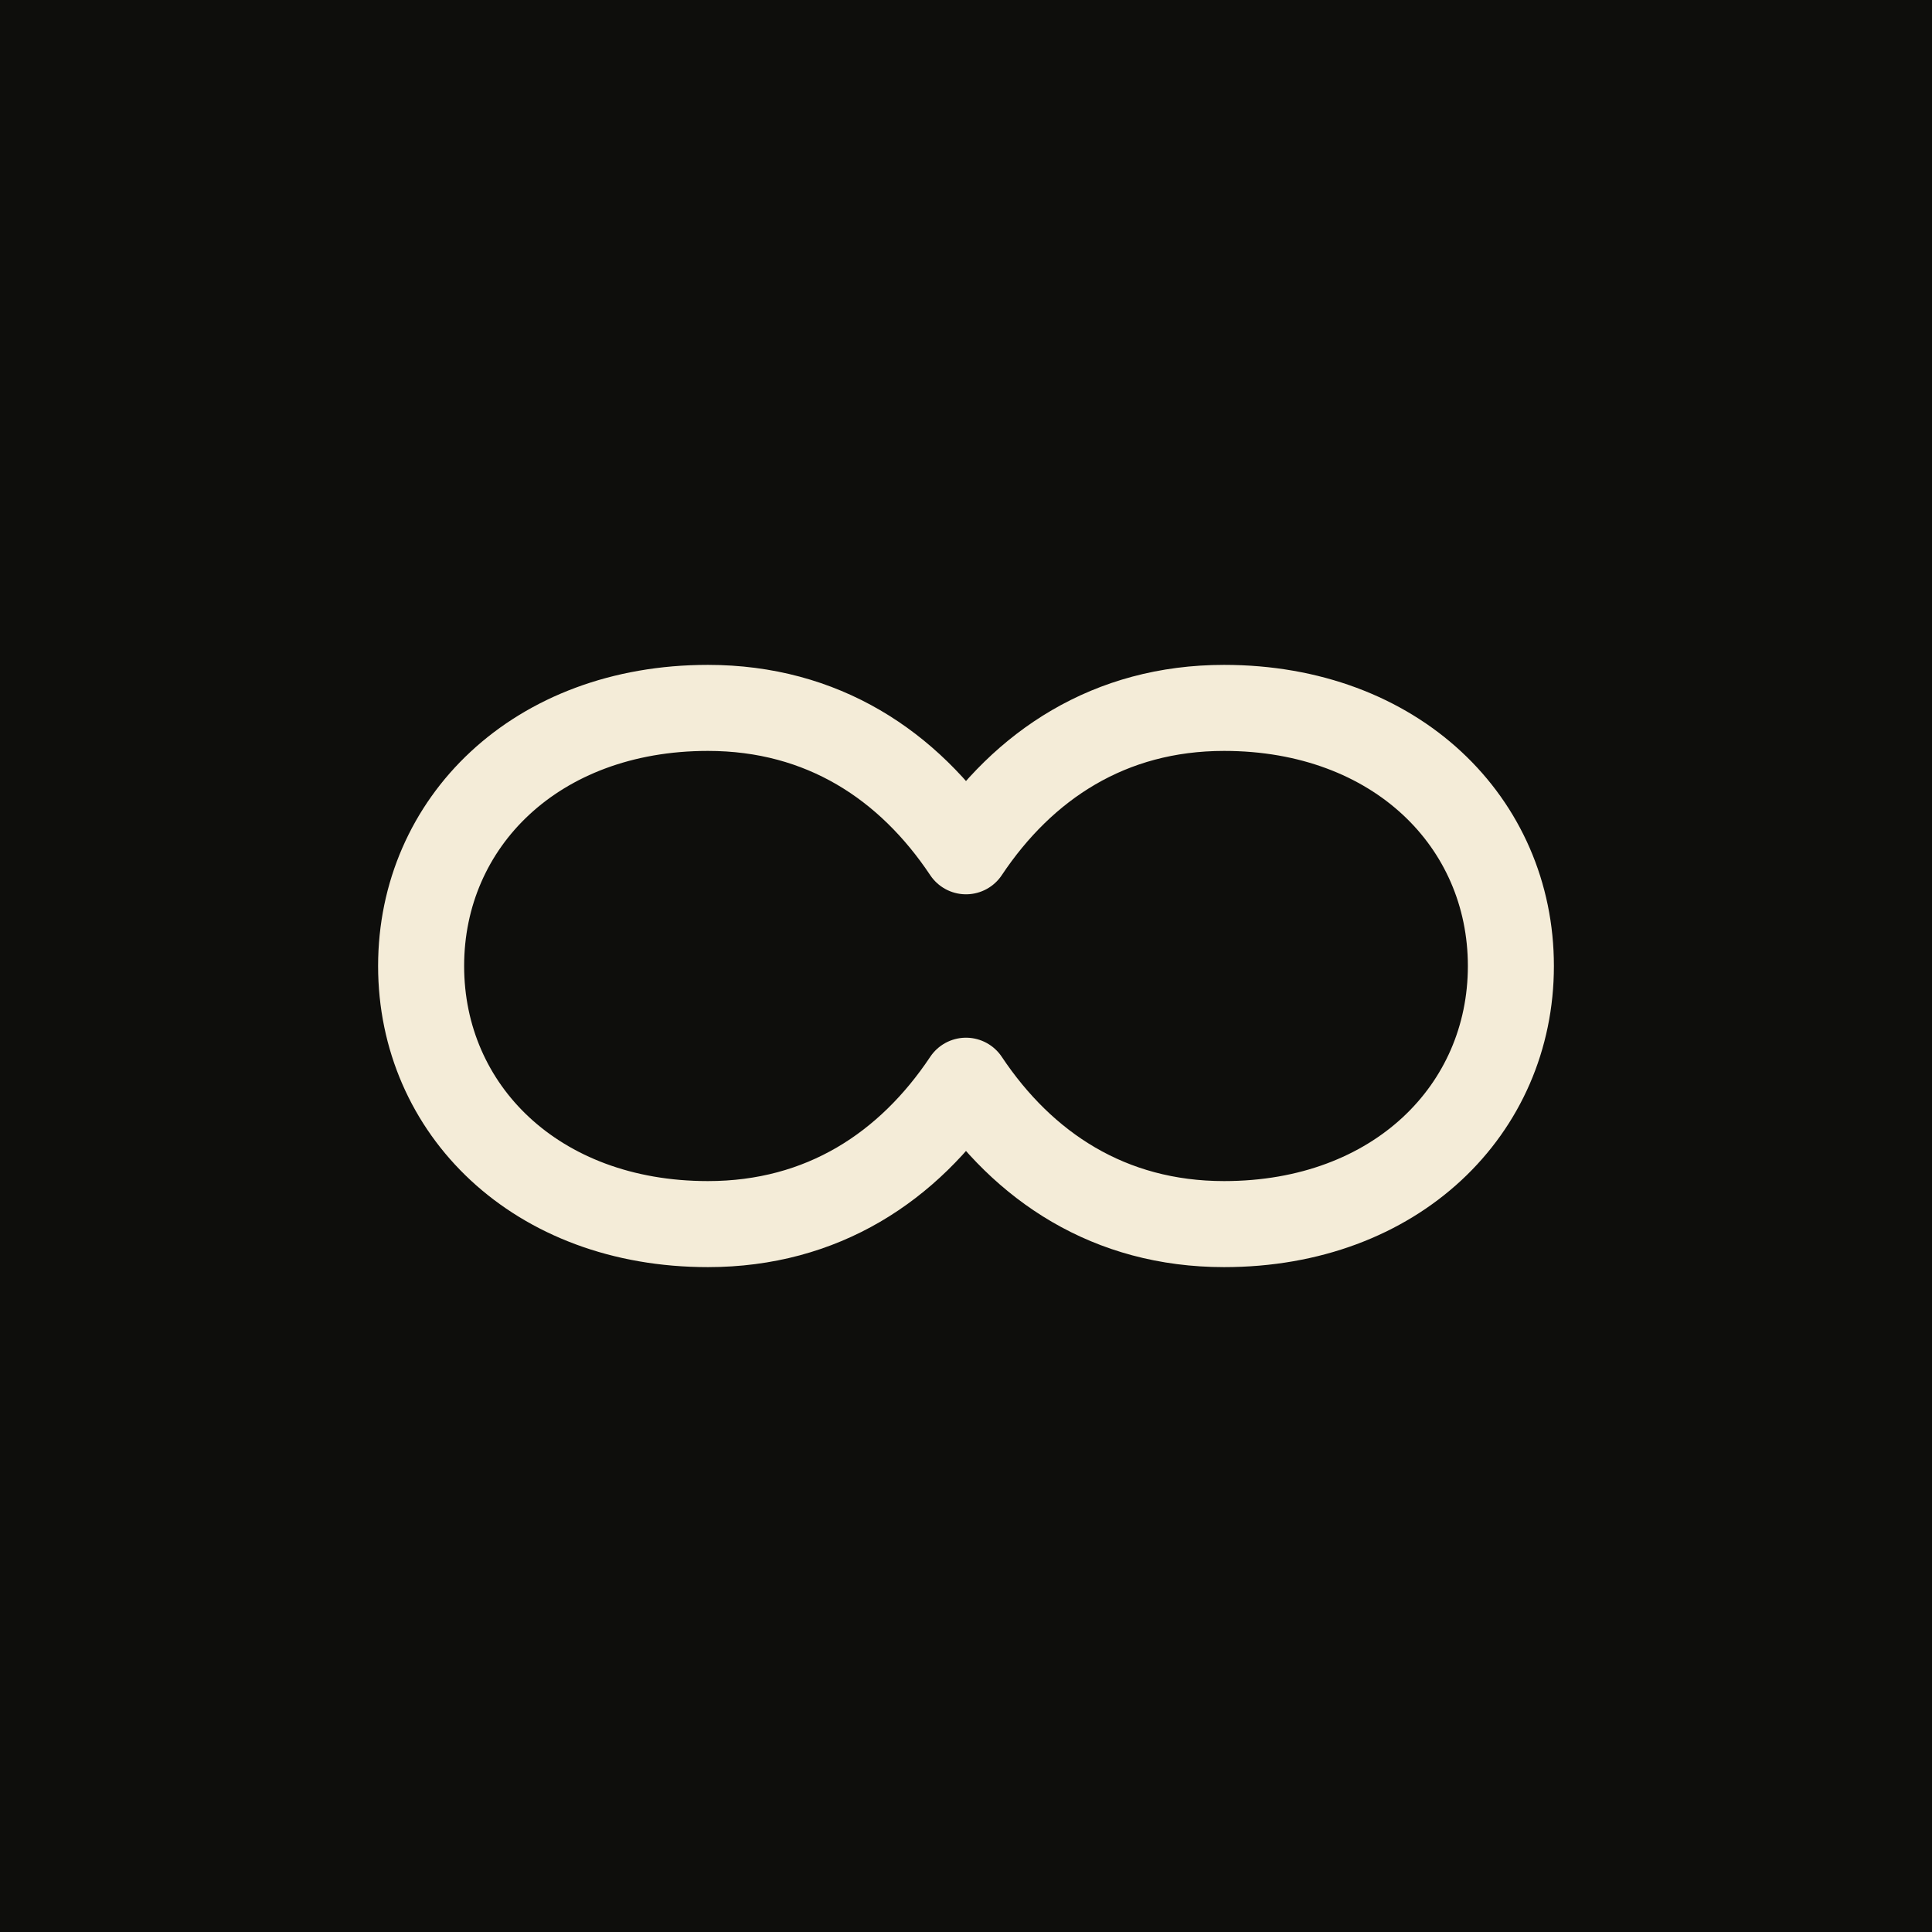
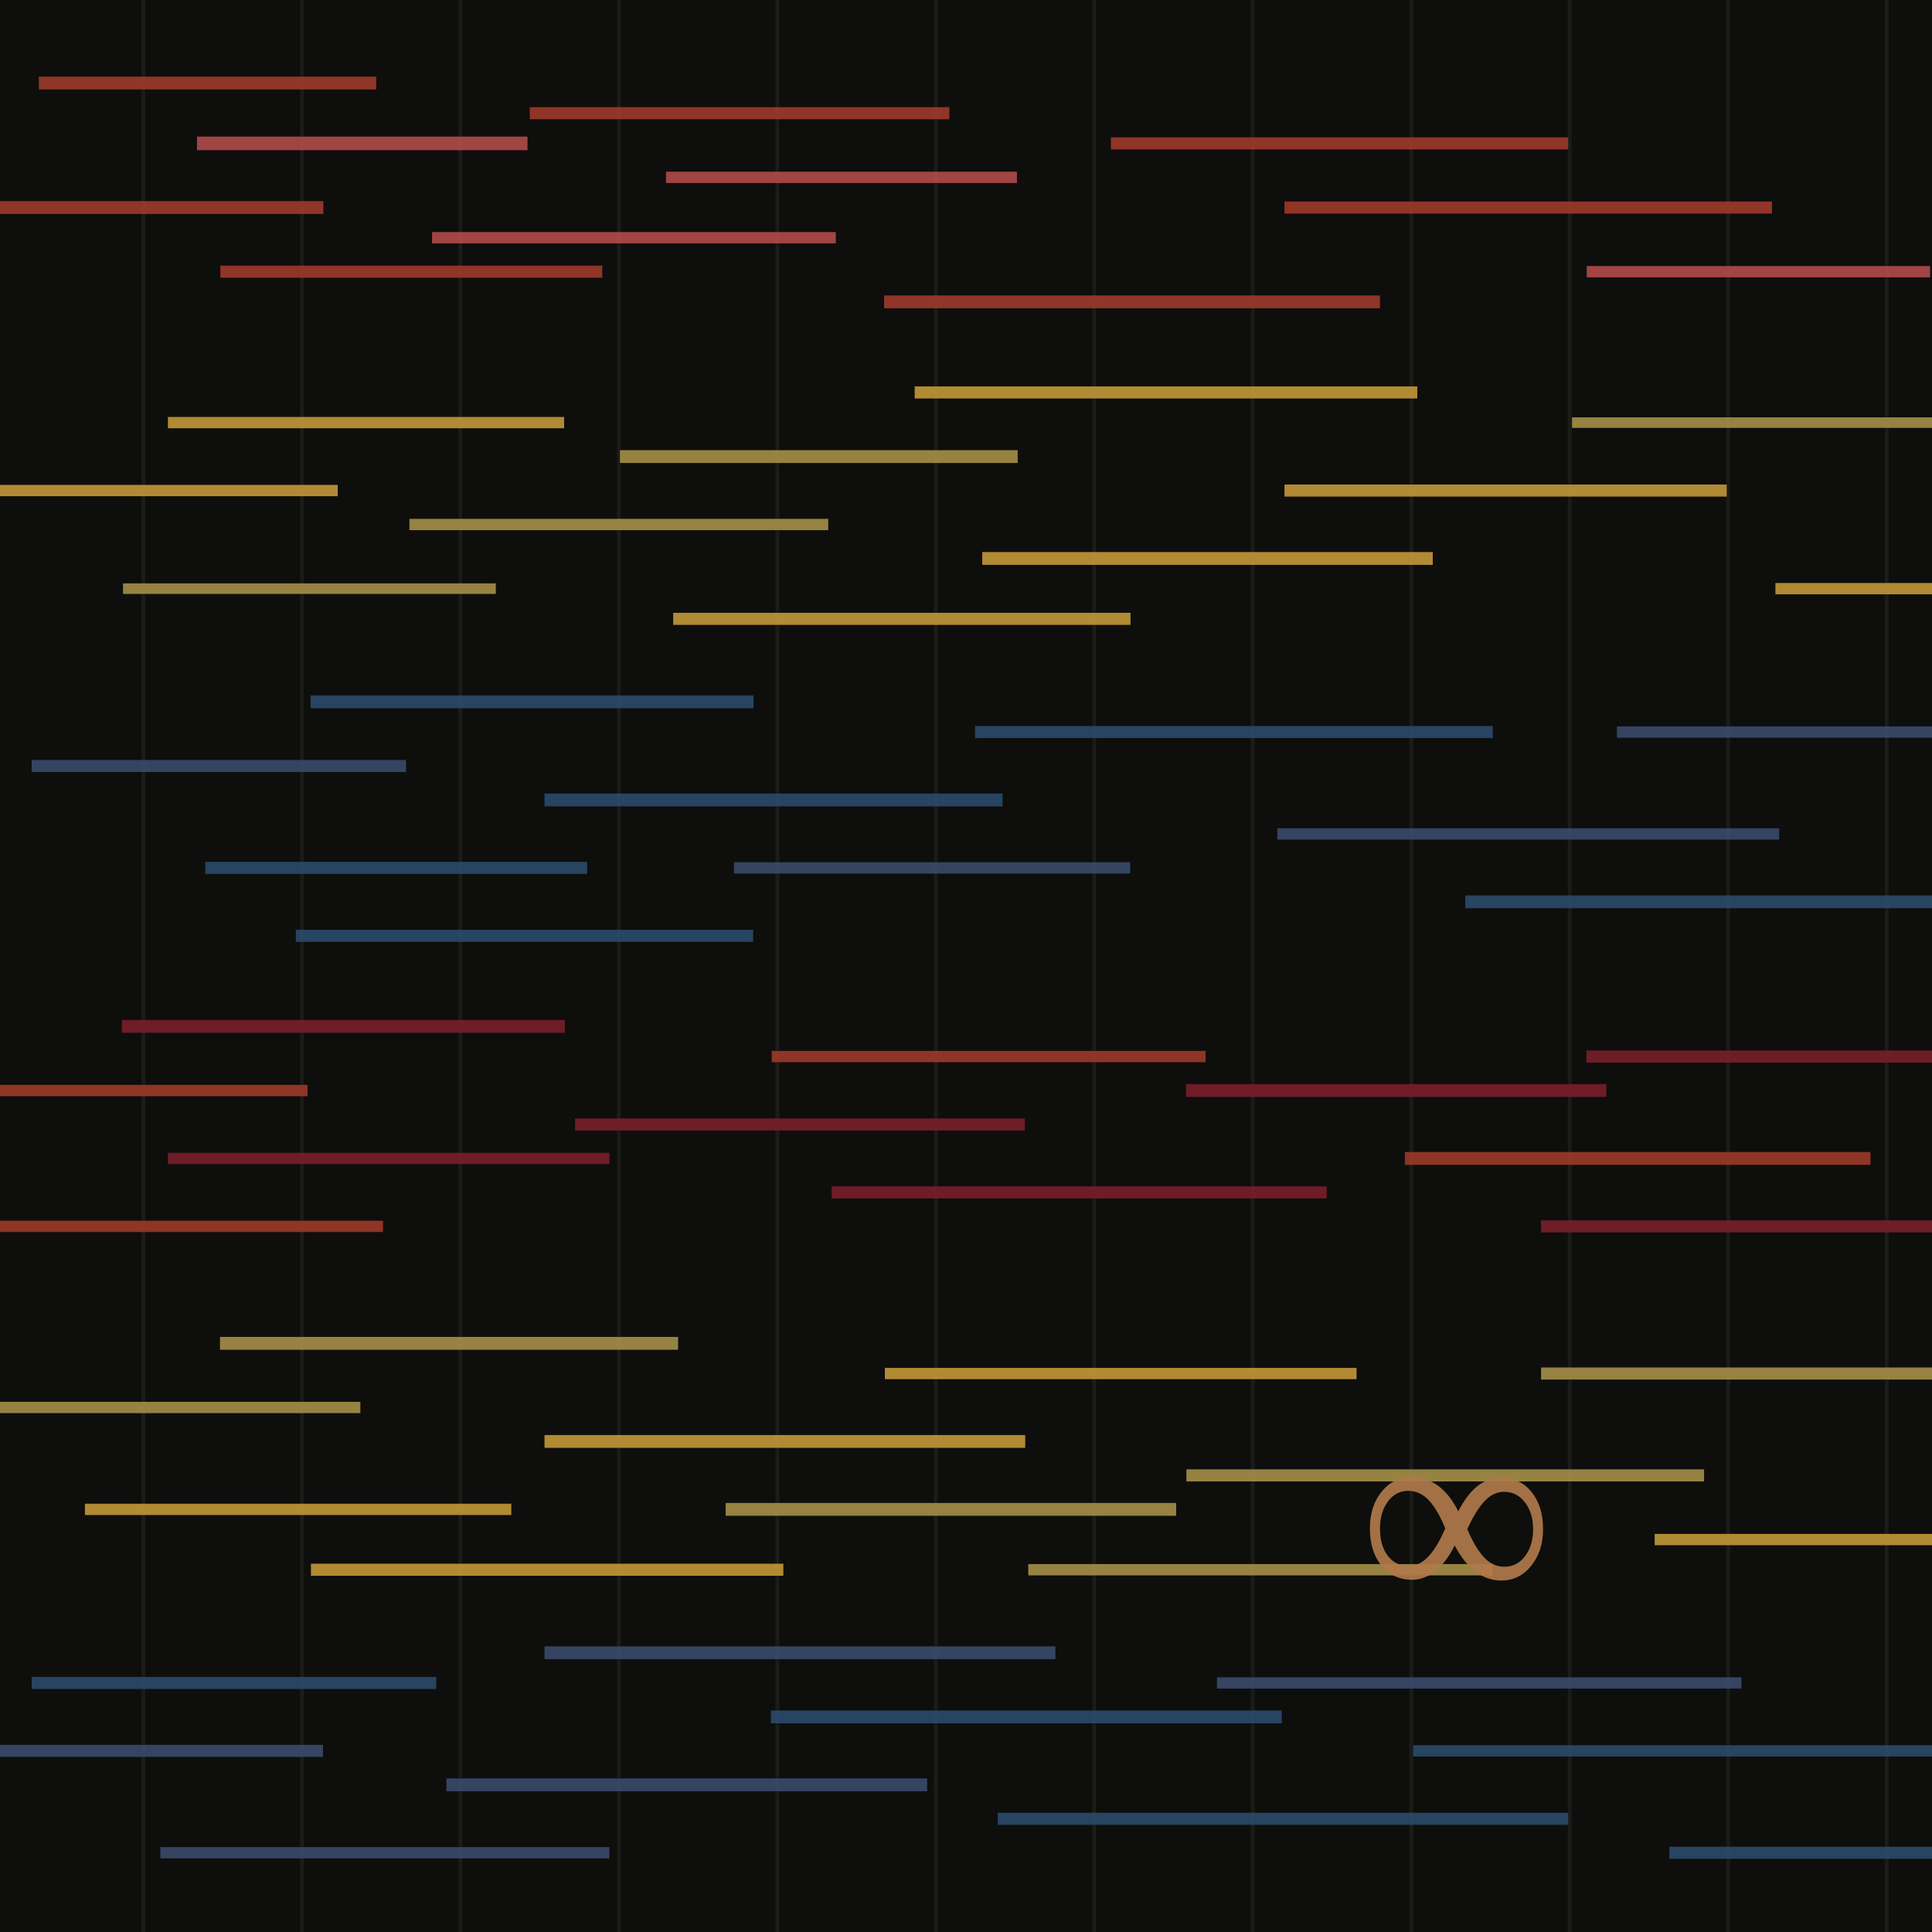
<svg xmlns="http://www.w3.org/2000/svg" viewBox="0 0 512 512" role="img" aria-label="Heirloom">
  <rect width="512" height="512" fill="#0e0e0c" />
-   <g transform="translate(256 256) scale(0.76) translate(-256 -256)">
-     <path d="M136 256 C136 206 176 166 236 166 C276 166 306 186 326 216 C346 186 376 166 416 166 C476 166 516 206 516 256 C516 306 476 346 416 346 C376 346 346 326 326 296 C306 326 276 346 236 346 C176 346 136 306 136 256 Z" fill="none" stroke="#f4ecd8" stroke-width="30" stroke-linecap="round" stroke-linejoin="round" transform="translate(-70,0)" />
+   <g stroke="rgba(244,236,216,0.06)" stroke-width="1">
+     <line x1="38" y1="0" x2="38" y2="512" />
+     <line x1="80" y1="0" x2="80" y2="512" />
+     <line x1="122" y1="0" x2="122" y2="512" />
+     <line x1="164" y1="0" x2="164" y2="512" />
+     <line x1="206" y1="0" x2="206" y2="512" />
+     <line x1="248" y1="0" x2="248" y2="512" />
+     <line x1="290" y1="0" x2="290" y2="512" />
+     <line x1="332" y1="0" x2="332" y2="512" />
+     <line x1="374" y1="0" x2="374" y2="512" />
+     <line x1="416" y1="0" x2="416" y2="512" />
+     <line x1="458" y1="0" x2="458" y2="512" />
+     <line x1="500" y1="0" x2="500" y2="512" />
  </g>
+   <g stroke-linecap="square" opacity="0.9">
+     <line x1="12" y1="22" x2="98" y2="22" stroke="#9f3a2a" stroke-width="3.4" />
+     <line x1="142" y1="30" x2="250" y2="30" stroke="#9f3a2a" stroke-width="3.2" />
+     <line x1="54" y1="38" x2="138" y2="38" stroke="#b14a4a" stroke-width="3.6" />
+     <line x1="296" y1="38" x2="414" y2="38" stroke="#9f3a2a" stroke-width="3.2" />
+     <line x1="178" y1="47" x2="268" y2="47" stroke="#b14a4a" stroke-width="3.0" />
+     <line x1="0" y1="55" x2="84" y2="55" stroke="#9f3a2a" stroke-width="3.4" />
+     <line x1="342" y1="55" x2="468" y2="55" stroke="#9f3a2a" stroke-width="3.2" />
+     <line x1="116" y1="63" x2="220" y2="63" stroke="#b14a4a" stroke-width="3.0" />
+     <line x1="60" y1="72" x2="158" y2="72" stroke="#9f3a2a" stroke-width="3.2" />
+     <line x1="422" y1="72" x2="510" y2="72" stroke="#b14a4a" stroke-width="3.0" />
+     <line x1="236" y1="80" x2="364" y2="80" stroke="#9f3a2a" stroke-width="3.4" />
+   </g>
+   <g stroke-linecap="square" opacity="0.88">
+     <line x1="244" y1="104" x2="374" y2="104" stroke="#c69a3a" stroke-width="3.2" />
+     <line x1="46" y1="112" x2="148" y2="112" stroke="#c69a3a" stroke-width="3.0" />
+     <line x1="418" y1="112" x2="512" y2="112" stroke="#a89248" stroke-width="2.8" />
+     <line x1="166" y1="121" x2="268" y2="121" stroke="#a89248" stroke-width="3.4" />
+     <line x1="0" y1="130" x2="88" y2="130" stroke="#c69a3a" stroke-width="3.0" />
+     <line x1="342" y1="130" x2="456" y2="130" stroke="#c69a3a" stroke-width="3.2" />
+     <line x1="110" y1="139" x2="218" y2="139" stroke="#a89248" stroke-width="3.0" />
+     <line x1="262" y1="148" x2="378" y2="148" stroke="#c69a3a" stroke-width="3.4" />
+     <line x1="34" y1="156" x2="130" y2="156" stroke="#a89248" stroke-width="2.8" />
+     <line x1="180" y1="164" x2="298" y2="164" stroke="#c69a3a" stroke-width="3.2" />
+     <line x1="472" y1="156" x2="512" y2="156" stroke="#c69a3a" stroke-width="3.0" />
+   </g>
+   <g stroke-linecap="square" opacity="0.9">
+     <line x1="84" y1="186" x2="198" y2="186" stroke="#2a4a6a" stroke-width="3.4" />
+     <line x1="260" y1="194" x2="394" y2="194" stroke="#2a4a6a" stroke-width="3.2" />
+     <line x1="430" y1="194" x2="512" y2="194" stroke="#3a4a6a" stroke-width="3.0" />
+     <line x1="10" y1="203" x2="106" y2="203" stroke="#3a4a6a" stroke-width="3.2" />
+     <line x1="146" y1="212" x2="264" y2="212" stroke="#2a4a6a" stroke-width="3.4" />
+     <line x1="340" y1="221" x2="470" y2="221" stroke="#3a4a6a" stroke-width="3.0" />
+     <line x1="56" y1="230" x2="154" y2="230" stroke="#2a4a6a" stroke-width="3.2" />
+     <line x1="196" y1="230" x2="298" y2="230" stroke="#3a4a6a" stroke-width="3.0" />
+     <line x1="390" y1="239" x2="512" y2="239" stroke="#2a4a6a" stroke-width="3.4" />
+     <line x1="80" y1="248" x2="198" y2="248" stroke="#2a4a6a" stroke-width="3.2" />
+   </g>
+   <g stroke-linecap="square" opacity="0.88">
+     <line x1="34" y1="272" x2="148" y2="272" stroke="#7a1f2b" stroke-width="3.4" />
+     <line x1="206" y1="280" x2="318" y2="280" stroke="#9f3a2a" stroke-width="3.0" />
+     <line x1="422" y1="280" x2="512" y2="280" stroke="#7a1f2b" stroke-width="3.2" />
+     <line x1="0" y1="289" x2="80" y2="289" stroke="#9f3a2a" stroke-width="3.0" />
+     <line x1="316" y1="289" x2="424" y2="289" stroke="#7a1f2b" stroke-width="3.4" />
+     <line x1="154" y1="298" x2="270" y2="298" stroke="#7a1f2b" stroke-width="3.2" />
+     <line x1="46" y1="307" x2="160" y2="307" stroke="#7a1f2b" stroke-width="3.0" />
+     <line x1="374" y1="307" x2="494" y2="307" stroke="#9f3a2a" stroke-width="3.4" />
+     <line x1="222" y1="316" x2="350" y2="316" stroke="#7a1f2b" stroke-width="3.2" />
+     <line x1="0" y1="325" x2="100" y2="325" stroke="#9f3a2a" stroke-width="3.0" />
+     <line x1="410" y1="325" x2="512" y2="325" stroke="#7a1f2b" stroke-width="3.2" />
+   </g>
+   <g stroke-linecap="square" opacity="0.88">
+     <line x1="60" y1="356" x2="178" y2="356" stroke="#a89248" stroke-width="3.4" />
+     <line x1="236" y1="364" x2="358" y2="364" stroke="#c69a3a" stroke-width="3.0" />
+     <line x1="410" y1="364" x2="512" y2="364" stroke="#a89248" stroke-width="3.2" />
+     <line x1="0" y1="373" x2="94" y2="373" stroke="#a89248" stroke-width="3.0" />
+     <line x1="146" y1="382" x2="270" y2="382" stroke="#c69a3a" stroke-width="3.4" />
+     <line x1="316" y1="391" x2="450" y2="391" stroke="#a89248" stroke-width="3.2" />
+     <line x1="24" y1="400" x2="134" y2="400" stroke="#c69a3a" stroke-width="3.0" />
+     <line x1="194" y1="400" x2="310" y2="400" stroke="#a89248" stroke-width="3.4" />
+     <line x1="440" y1="408" x2="512" y2="408" stroke="#c69a3a" stroke-width="3.0" />
+     <line x1="84" y1="416" x2="206" y2="416" stroke="#c69a3a" stroke-width="3.2" />
+     <line x1="274" y1="416" x2="394" y2="416" stroke="#a89248" stroke-width="3.0" />
+   </g>
+   <g stroke-linecap="square" opacity="0.9">
+     <line x1="146" y1="438" x2="278" y2="438" stroke="#3a4a6a" stroke-width="3.4" />
+     <line x1="10" y1="446" x2="114" y2="446" stroke="#2a4a6a" stroke-width="3.2" />
+     <line x1="324" y1="446" x2="460" y2="446" stroke="#3a4a6a" stroke-width="3.0" />
+     <line x1="206" y1="455" x2="338" y2="455" stroke="#2a4a6a" stroke-width="3.4" />
+     <line x1="0" y1="464" x2="84" y2="464" stroke="#3a4a6a" stroke-width="3.2" />
+     <line x1="376" y1="464" x2="512" y2="464" stroke="#2a4a6a" stroke-width="3.0" />
+     <line x1="120" y1="473" x2="244" y2="473" stroke="#3a4a6a" stroke-width="3.4" />
+     <line x1="266" y1="482" x2="414" y2="482" stroke="#2a4a6a" stroke-width="3.2" />
+     <line x1="44" y1="491" x2="160" y2="491" stroke="#3a4a6a" stroke-width="3.0" />
+     <line x1="444" y1="491" x2="512" y2="491" stroke="#2a4a6a" stroke-width="3.2" />
+   </g>
+   <text x="386" y="426" font-family="Georgia, 'Times New Roman', serif" font-size="72" font-weight="300" fill="#b07a4a" text-anchor="middle" opacity="0.92">∞</text>
</svg>
